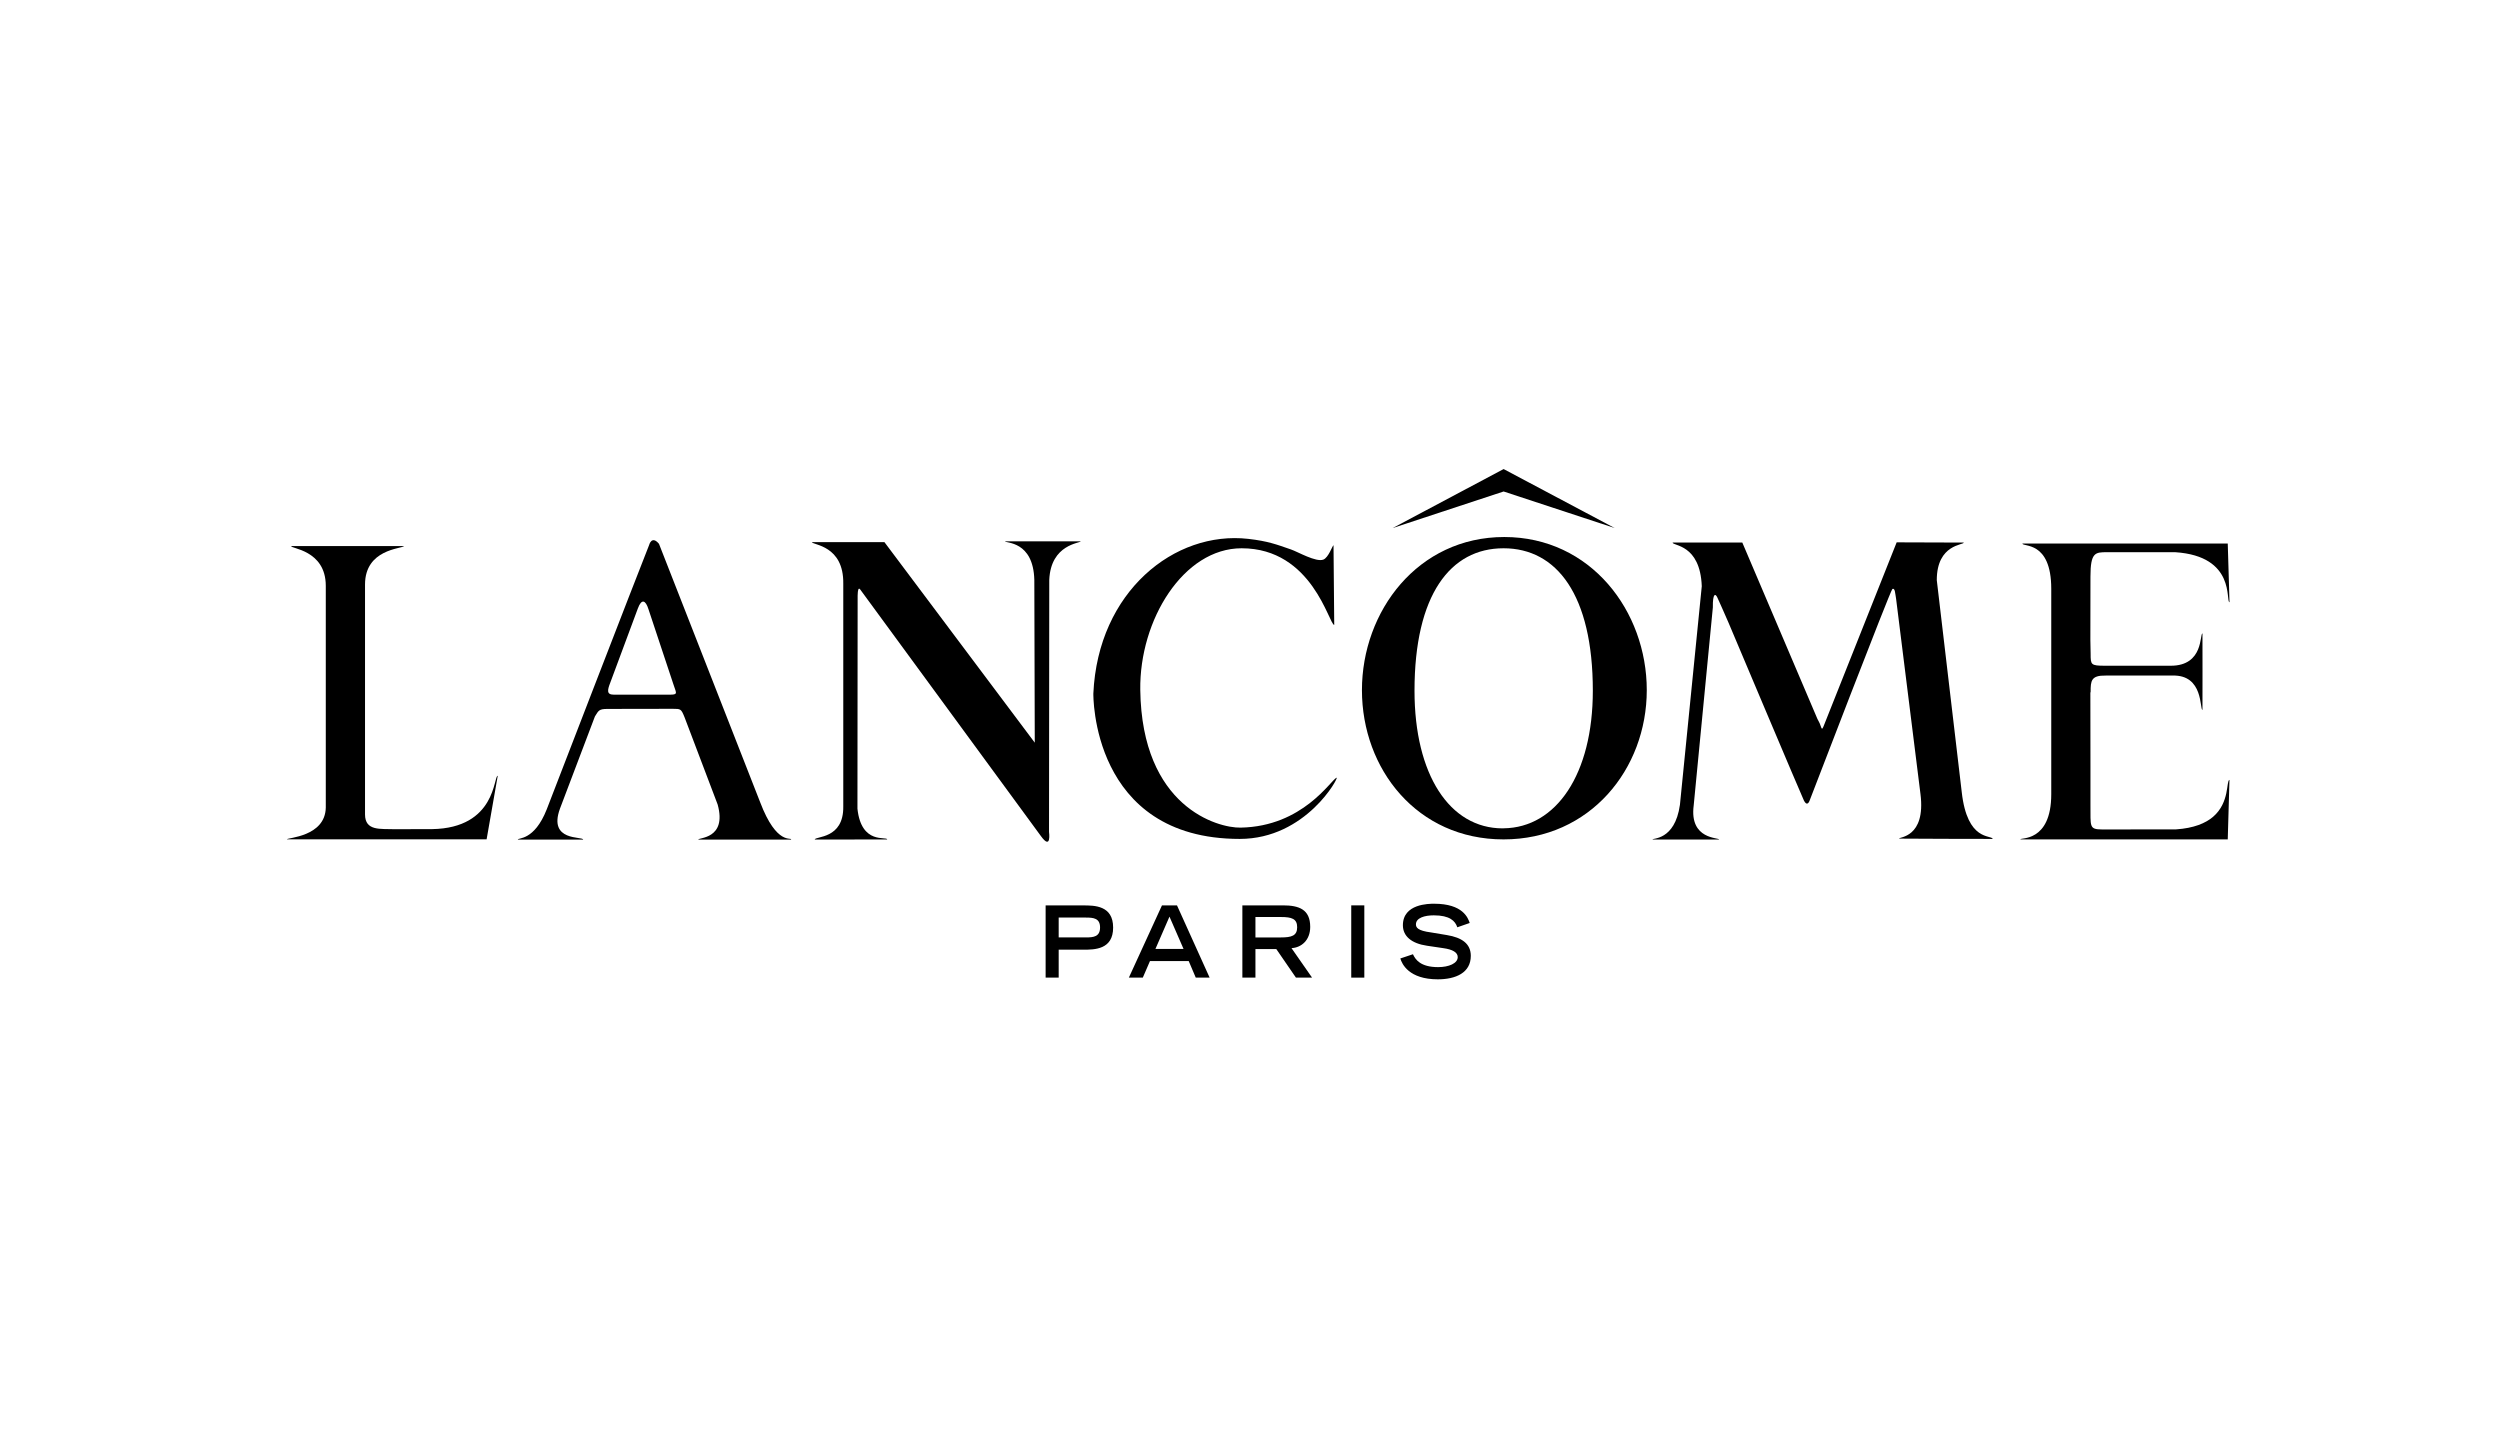
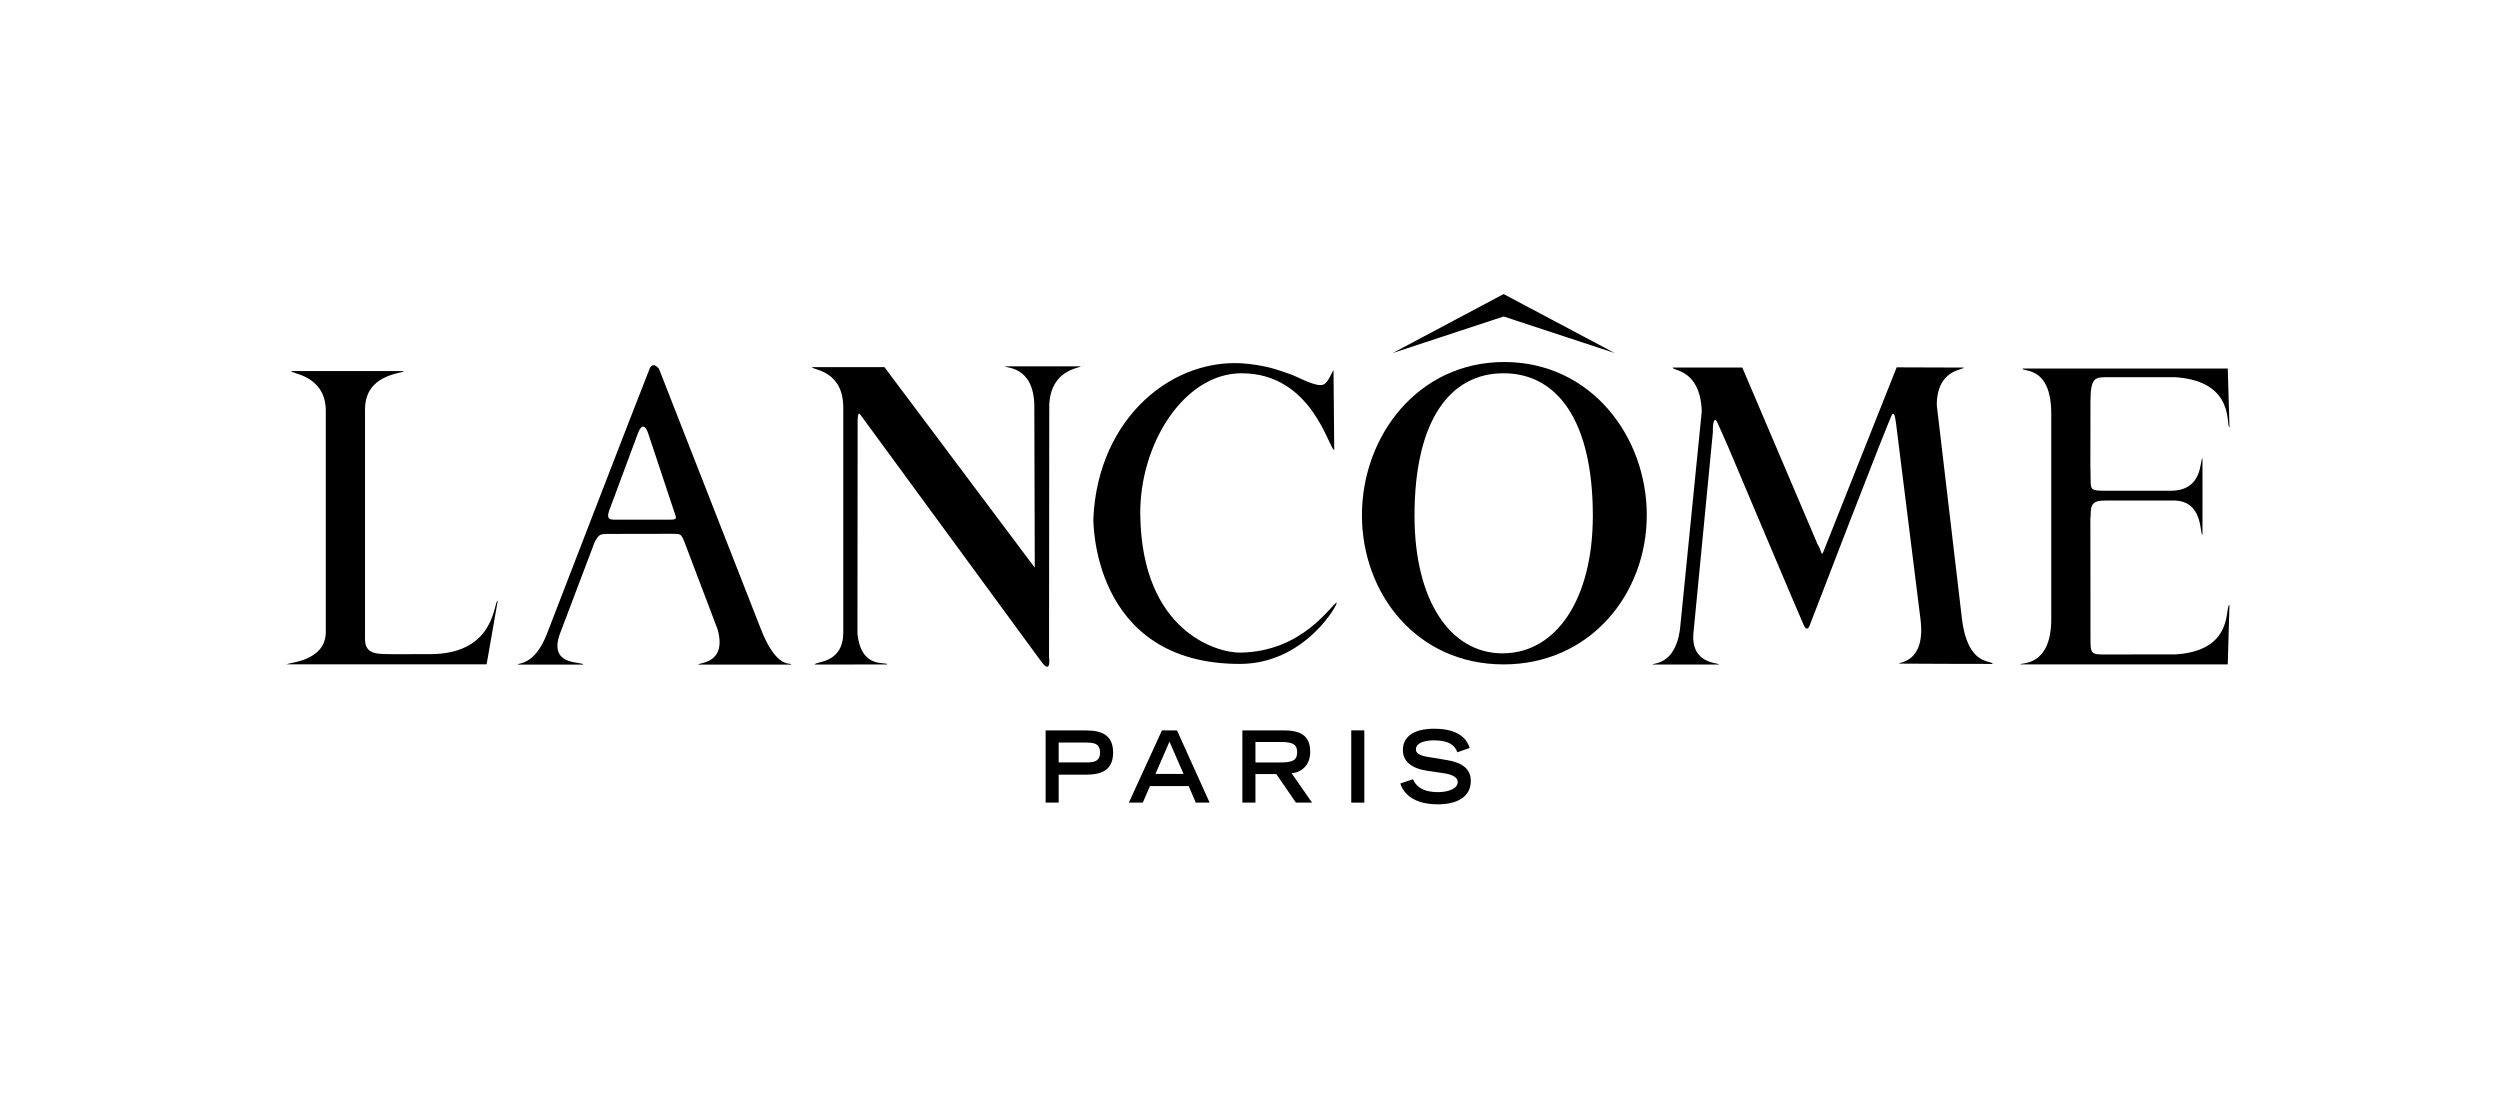
- <svg xmlns="http://www.w3.org/2000/svg" width="150" height="87" viewBox="0 0 300 87" fill="none">
+ <svg xmlns="http://www.w3.org/2000/svg" width="150" height="66" viewBox="0 0 300 87" fill="none">
  <path fill-rule="evenodd" clip-rule="evenodd" d="M127.042 68.991V66.608H130.317C131.217 66.608 132.007 66.689 132.007 67.794C132.007 68.91 131.217 68.991 130.317 68.991H127.042ZM125.475 73.814H127.042V70.463H129.972C131.335 70.463 133.576 70.463 133.576 67.808C133.576 65.149 131.335 65.149 129.972 65.149H125.475V73.814Z" fill="black" />
  <path fill-rule="evenodd" clip-rule="evenodd" d="M138.652 70.373L140.337 66.497L142.025 70.373H138.652ZM135.463 73.815H137.137L137.995 71.831H142.647L143.491 73.815H145.155L141.238 65.144H139.437L135.463 73.815Z" fill="black" />
  <path fill-rule="evenodd" clip-rule="evenodd" d="M150.653 68.992V66.542H153.712C155 66.542 155.659 66.748 155.659 67.767C155.659 68.787 155 68.992 153.712 68.992H150.653ZM149.084 73.815H150.653V70.39H153.157L155.512 73.815H157.447L154.98 70.276C156.166 70.213 157.226 69.327 157.226 67.726C157.226 65.607 155.859 65.144 153.942 65.144H149.084V73.815Z" fill="black" />
  <path fill-rule="evenodd" clip-rule="evenodd" d="M162.15 73.815H163.719V65.144H162.15V73.815Z" fill="black" />
  <path fill-rule="evenodd" clip-rule="evenodd" d="M174.877 67.775C174.626 67.012 173.971 66.341 172.054 66.341C170.983 66.341 169.912 66.632 169.912 67.423C169.912 67.793 170.114 68.184 171.722 68.391L173.624 68.708C175.435 69.005 176.496 69.751 176.496 71.202C176.496 73.24 174.681 74.019 172.533 74.019C169.072 74.019 168.227 72.171 168.041 71.516L169.555 71.009C169.846 71.639 170.445 72.555 172.574 72.555C173.866 72.555 174.928 72.1 174.928 71.353C174.928 70.794 174.324 70.43 173.172 70.275L171.245 69.989C169.384 69.719 168.347 68.843 168.347 67.53C168.347 64.947 171.477 64.947 172.095 64.947C175.571 64.947 176.16 66.665 176.366 67.257L174.877 67.775Z" fill="black" />
  <path fill-rule="evenodd" clip-rule="evenodd" d="M235.407 51.535C236.071 57.539 238.983 56.645 239.13 57.17C239.13 57.17 227.892 57.154 227.887 57.133C227.831 56.919 231.117 57.067 230.457 51.788L227.53 28.343C227.414 27.724 227.414 27.021 227.087 27.176C226.86 27.291 217.177 52.508 217.177 52.508C217.037 52.919 216.795 53.182 216.478 52.581C216.252 52.148 207.428 31.237 207.428 31.237C206.99 30.189 206.216 28.515 206.09 28.221C205.859 27.7 205.517 27.635 205.542 29.39L203.243 53.157C202.705 57.302 206.336 56.986 206.292 57.244H198.309C198.208 57.043 200.98 57.432 201.592 53.075L204.213 26.846C204.019 21.761 200.714 22.033 200.714 21.608H209.078L209.199 21.892L218.087 42.763C218.214 43.008 218.29 43.139 218.354 43.281C218.615 43.88 218.585 44.298 218.888 43.501L227.6 21.581L235.65 21.608C235.7 21.916 232.414 21.761 232.414 26.115L235.407 51.535Z" fill="black" />
  <path fill-rule="evenodd" clip-rule="evenodd" d="M51.829 55.995L47.281 56.004C45.701 55.938 43.803 56.257 43.803 54.231V26.645C43.803 22.38 48.201 22.366 48.489 22.03H34.957C34.763 22.334 39.094 22.451 39.094 26.8V53.413C39.026 56.931 34.426 57.013 34.426 57.22H58.393L59.728 49.598C59.216 49.549 59.58 55.886 51.829 55.995Z" fill="black" />
  <path fill-rule="evenodd" clip-rule="evenodd" d="M102.894 53.544C103.357 57.931 106.458 56.814 106.461 57.236L97.771 57.245C97.796 56.822 101.251 57.227 101.193 53.277V52.877V26.538C101.259 21.924 97.519 21.916 97.423 21.556H106.131L124.172 45.62L124.119 26.091C123.998 21.368 120.646 21.706 120.593 21.458H129.693C129.658 21.69 126.093 21.777 125.912 26.091L125.883 56.331C125.883 56.331 126.2 58.626 124.899 56.814C124.331 56.026 103.218 27.227 103.218 27.227C103.022 26.988 102.931 27.257 102.917 27.965L102.894 53.146V53.544Z" fill="black" />
  <path fill-rule="evenodd" clip-rule="evenodd" d="M91.211 52.748L79.078 21.761C78.195 20.697 77.893 21.908 77.893 21.908C76.694 24.886 65.611 53.615 65.611 53.615C64.1 57.448 62.138 56.993 62.138 57.252H69.978C69.978 56.83 65.742 57.531 67.194 53.541L71.389 42.476C71.827 41.781 71.854 41.571 72.89 41.571C74.628 41.571 79.923 41.557 80.73 41.557C81.691 41.557 81.736 41.557 82.151 42.583L86.118 53.04C87.275 57.228 83.741 56.993 83.791 57.252H94.933C95.034 56.887 93.233 58.087 91.211 52.748ZM73.647 39.859C72.769 39.859 72.888 39.31 73.228 38.432C73.228 38.432 76.188 30.492 76.54 29.521C76.993 28.285 77.48 28.532 77.815 29.602L80.795 38.576C81.09 39.569 81.455 39.859 80.459 39.859C79.671 39.861 73.944 39.859 73.647 39.859Z" fill="black" />
  <path fill-rule="evenodd" clip-rule="evenodd" d="M193.766 19.866L180.435 12.787L167.121 19.866L180.435 15.478L193.766 19.866Z" fill="black" />
  <path fill-rule="evenodd" clip-rule="evenodd" d="M180.51 20.942C170.133 20.942 163.433 29.848 163.433 39.316C163.433 48.782 170.048 57.228 180.425 57.228C190.813 57.228 197.613 48.782 197.613 39.316C197.613 29.848 190.898 20.942 180.51 20.942ZM180.435 55.897C180.4 55.897 180.365 55.904 180.33 55.904H180.325C173.952 55.904 169.741 49.451 169.741 39.392C169.741 27.872 174.047 22.293 180.42 22.293H180.435C186.804 22.3 191.14 27.88 191.14 39.392C191.14 49.398 186.753 55.824 180.435 55.897Z" fill="black" />
  <path fill-rule="evenodd" clip-rule="evenodd" d="M148.867 55.815C156.368 55.685 159.721 50.072 160.394 49.819C160.727 49.702 156.738 57.17 148.771 57.17C130.888 57.17 131.202 39.724 131.202 39.724C131.755 27.466 140.967 20.16 149.788 21.164C152.152 21.434 153.189 21.834 154.924 22.437C155.738 22.715 157.935 24.003 158.81 23.648C159.423 23.402 159.871 22.015 160.022 21.924L160.108 31.49C159.479 31.49 157.512 22.293 148.994 22.293C142.018 22.293 136.72 30.884 136.833 39.285C137.019 53.339 146.121 55.87 148.867 55.815Z" fill="black" />
  <path fill-rule="evenodd" clip-rule="evenodd" d="M250.844 39.643L250.855 48.429V53.04C250.881 55.7 250.658 56.025 252.264 56.036L261.117 56.026C263.275 55.881 264.663 55.284 265.559 54.526C267.596 52.786 267.123 50.179 267.536 50.086L267.33 57.228H242.454C242.354 56.969 246.151 57.653 246.151 51.796V47.174V27.157C246.151 21.295 242.651 22.18 242.696 21.72H267.33L267.541 28.769C267.047 28.728 268.351 23.247 261.027 22.764H252.847C251.43 22.764 250.855 22.778 250.855 25.69L250.844 33.279L250.876 34.969C250.876 36.267 250.895 36.388 252.59 36.388H260.498C264.482 36.388 263.944 32.516 264.296 32.516C264.311 32.516 264.296 41.685 264.296 41.685C263.944 41.685 264.467 37.437 260.679 37.568H252.681C250.926 37.535 250.876 38.212 250.876 39.512L250.844 39.643Z" fill="black" />
</svg>
